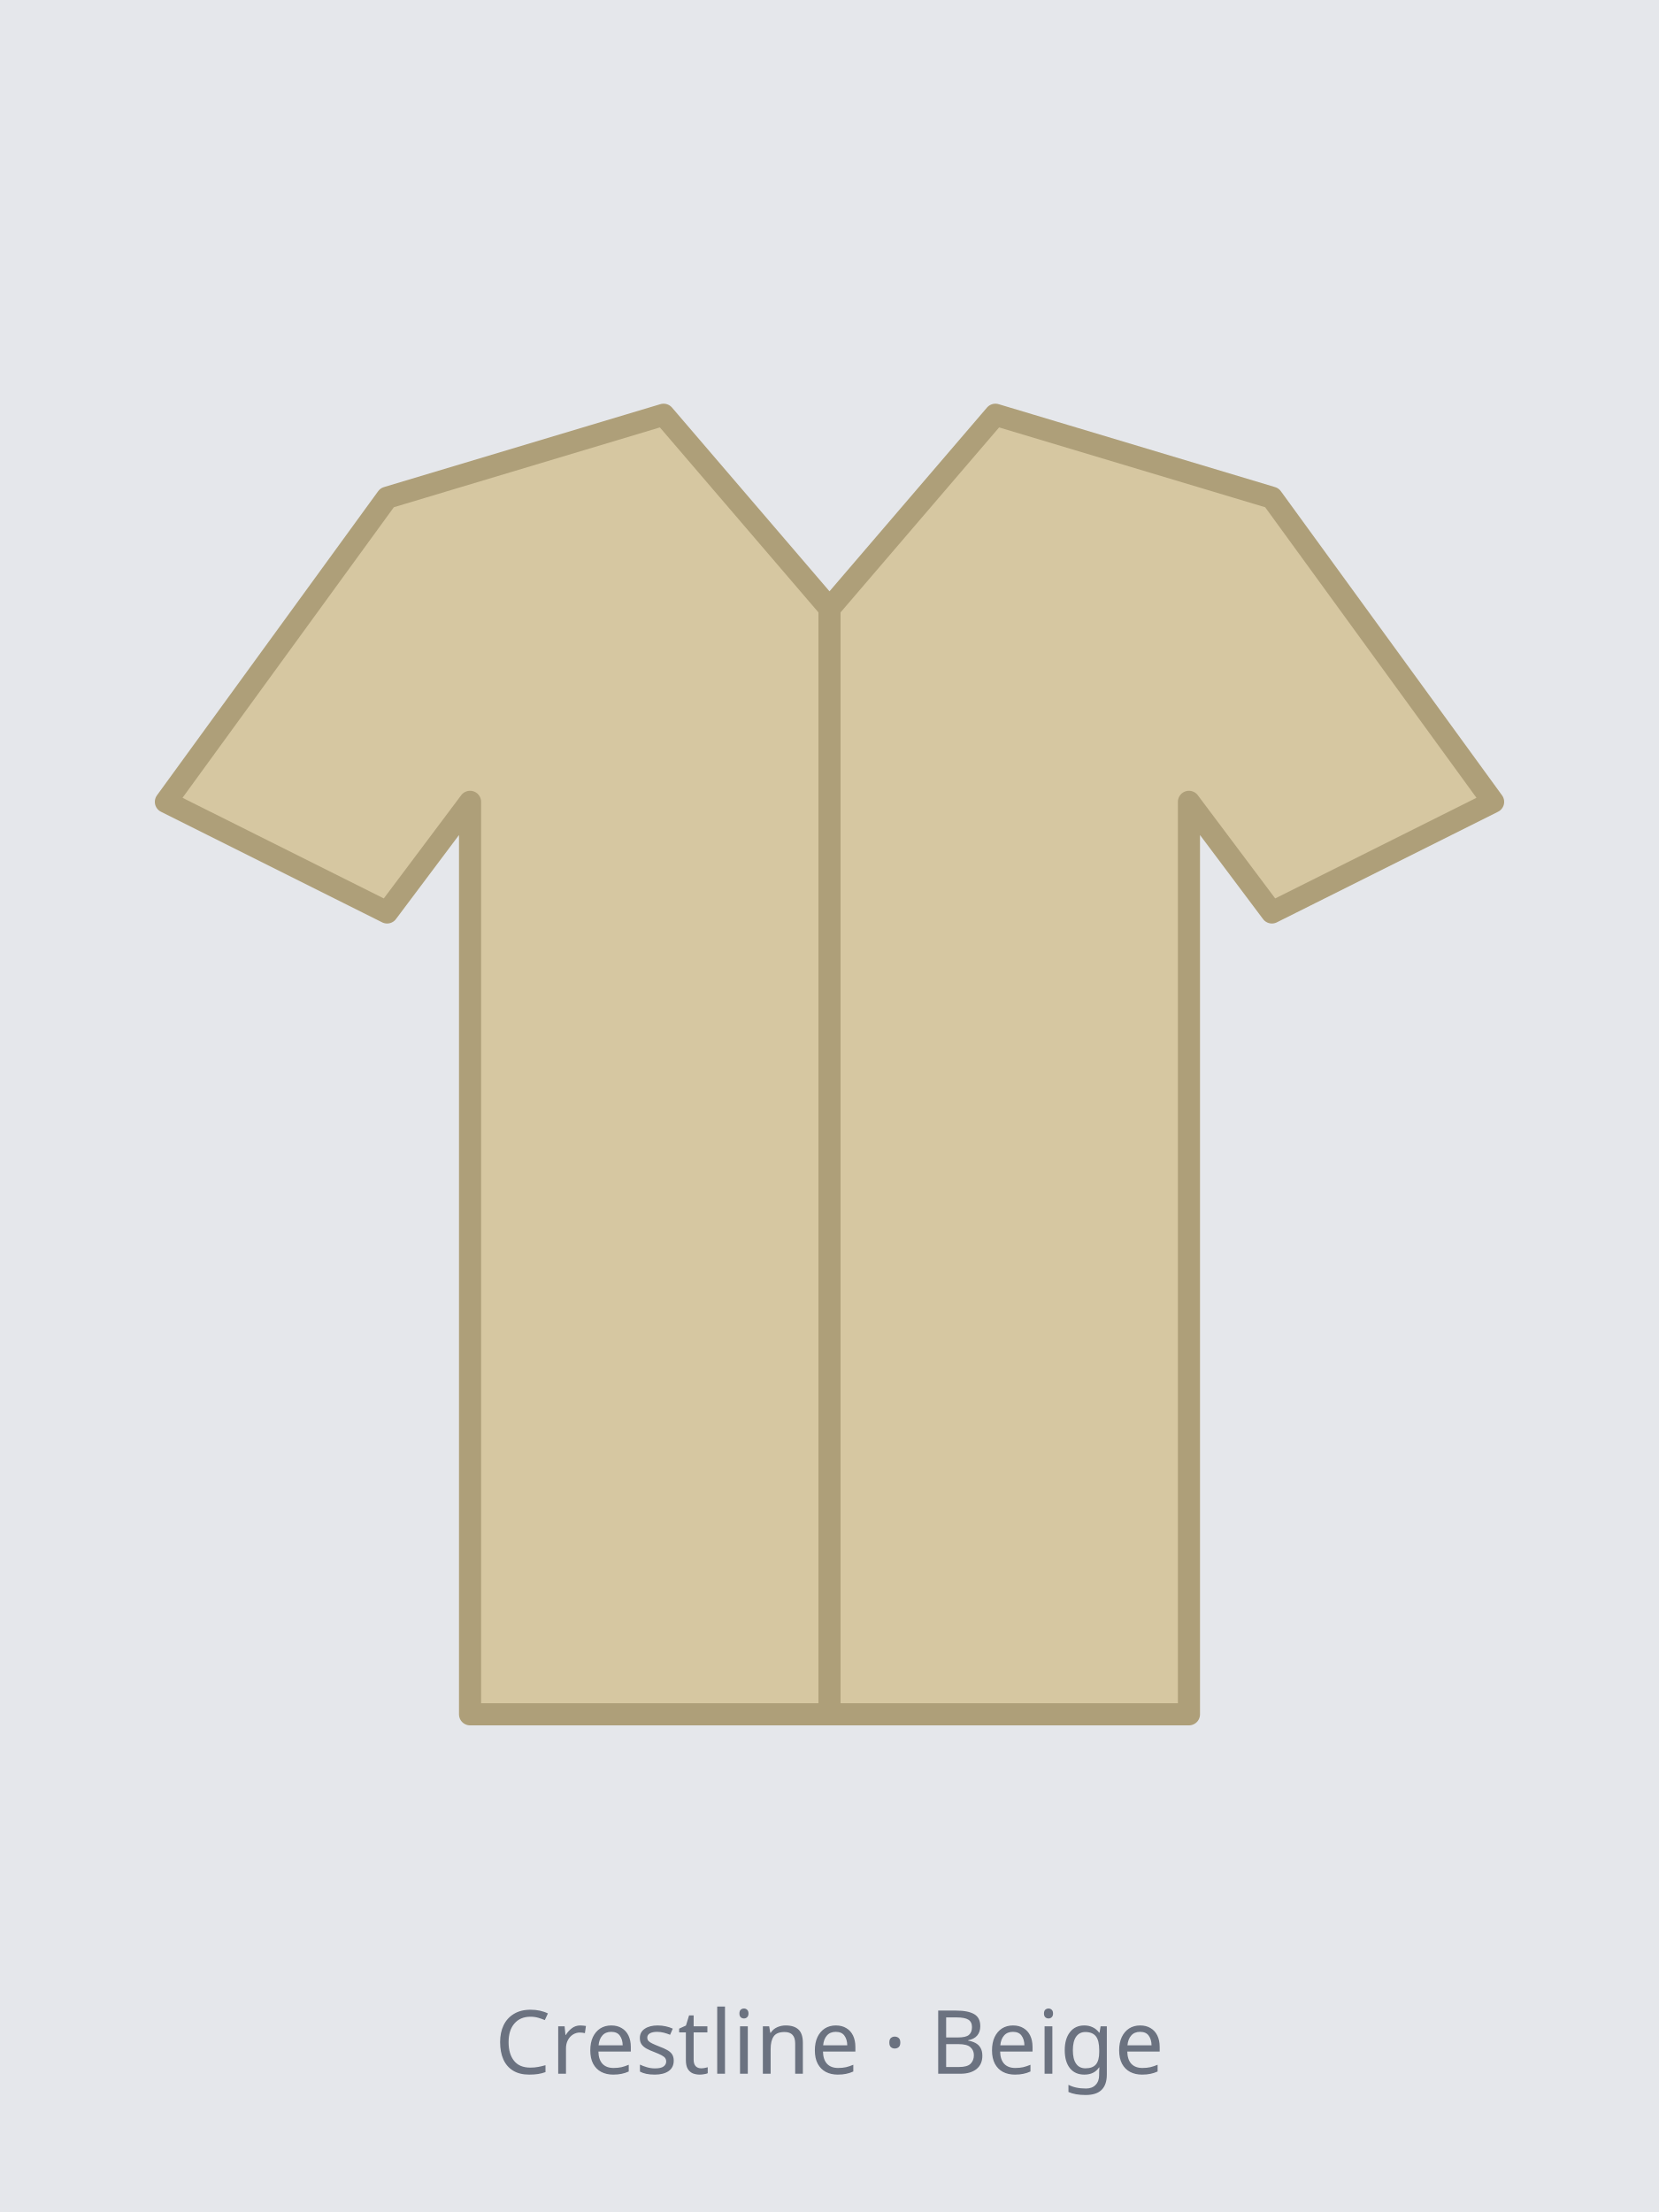
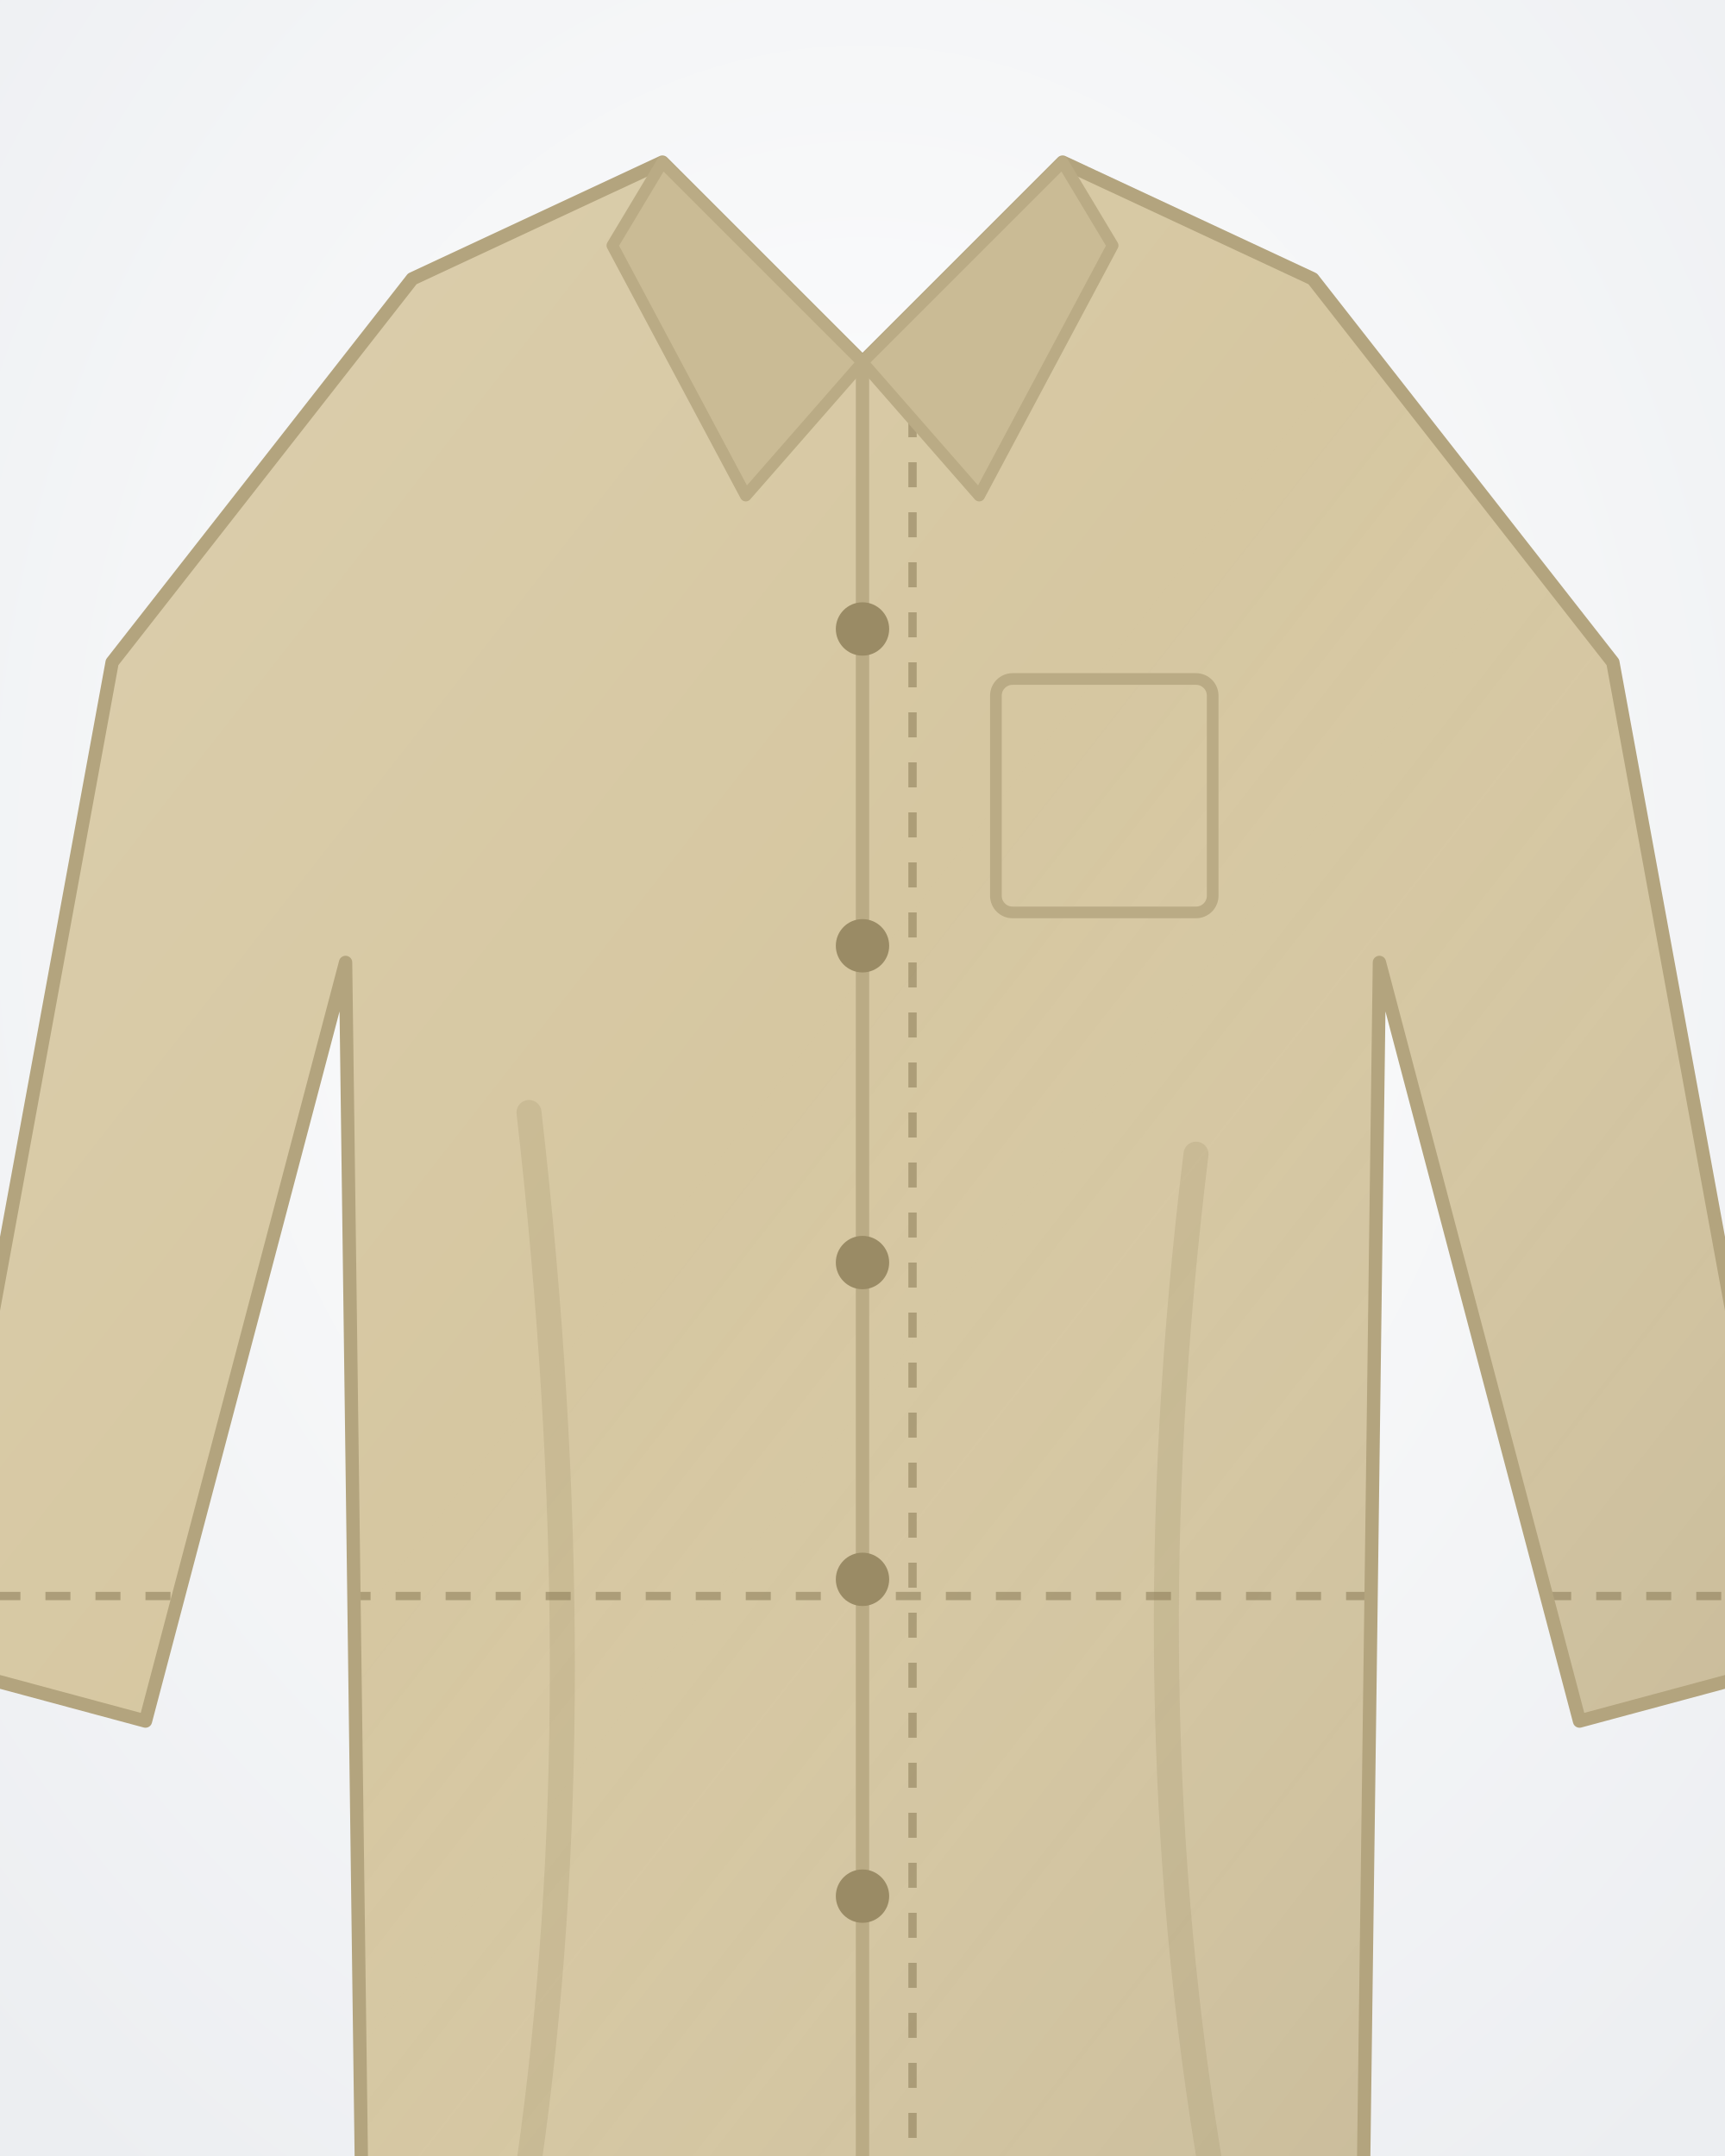
- <svg xmlns="http://www.w3.org/2000/svg" viewBox="0 0 300 400" width="600" height="800">
-   <rect width="300" height="400" fill="#e5e7eb" />
-   <g transform="translate(0,50) scale(-1,1) translate(-300,0)">
-     <path d="M70 40 L120 25 L150 60 L180 25 L230 40 L270 95 L230 115 L215 95 L215 260 L85 260 L85 95 L70 115 L30 95 Z M150 60 L150 260" fill="#d6c7a1" stroke="#ae9f79" stroke-width="4" stroke-linejoin="round" fill-rule="evenodd" />
+ <svg xmlns="http://www.w3.org/2000/svg" viewBox="0 0 300 375" width="600" height="750">
+   <defs>
+     <radialGradient id="bg" cx="50%" cy="40%" r="75%">
+       <stop offset="0" stop-color="#ffffff" />
+       <stop offset="1" stop-color="#eceef1" />
+     </radialGradient>
+     <linearGradient id="light" x1="0" x2="1" y1="0" y2="1">
+       <stop offset="0" stop-color="#ffffff" stop-opacity="0.22" />
+       <stop offset="0.45" stop-color="#ffffff" stop-opacity="0" />
+       <stop offset="1" stop-color="#000000" stop-opacity="0.22" />
+     </linearGradient>
+     <linearGradient id="metal" x1="0" x2="1" y1="0" y2="1">
+       <stop offset="0" stop-color="#f4f4f5" />
+       <stop offset="0.5" stop-color="#a1a1aa" />
+       <stop offset="1" stop-color="#e4e4e7" />
+     </linearGradient>
+     <radialGradient id="floor" cx="50%" cy="50%" r="50%">
+       <stop offset="0" stop-color="#000" stop-opacity="0.18" />
+       <stop offset="1" stop-color="#000" stop-opacity="0" />
+     </radialGradient>
+   </defs>
+   <rect width="300" height="375" fill="url(#bg)" />
+   <g transform="translate(150 150) scale(1.45) translate(-150 -140)">
+     <clipPath id="clip27">
+       <path d="M96 70 L126 56 L150 80 L174 56 L204 70 L240 116 L262 236 L236 243 L212 152 L210 304 Q150 311 90 304 L88 152 L64 243 L38 236 L60 116 Z" />
+     </clipPath>
+     <path d="M96 70 L126 56 L150 80 L174 56 L204 70 L240 116 L262 236 L236 243 L212 152 L210 304 Q150 311 90 304 L88 152 L64 243 L38 236 L60 116 Z" fill="#d6c7a1" />
+     <g clip-path="url(#clip27)">
+       <rect x="0" y="0" width="300" height="375" fill="url(#light)" />
+       <path d="M110 170 Q118 240 110 296" fill="none" stroke="#9a8b65" stroke-width="3" stroke-linecap="round" opacity="0.22" />
+       <path d="M190 175 Q182 240 192 298" fill="none" stroke="#9a8b65" stroke-width="3" stroke-linecap="round" opacity="0.22" />
+       <line x1="150" y1="80" x2="150" y2="306" stroke="#baab85" stroke-width="1.6" />
+       <path d="M156 80 L156 306" fill="none" stroke="#90815b" stroke-width="1" stroke-dasharray="3 3" opacity="0.6" />
+       <rect x="166" y="118" width="26" height="28" rx="2" fill="none" stroke="#baab85" stroke-width="1.4" />
+       <path d="M40 228 L262 228" fill="none" stroke="#90815b" stroke-width="1" stroke-dasharray="3 3" opacity="0.6" />
+     </g>
+     <path d="M96 70 L126 56 L150 80 L174 56 L204 70 L240 116 L262 236 L236 243 L212 152 L210 304 Q150 311 90 304 L88 152 L64 243 L38 236 L60 116 Z" fill="none" stroke="#b3a47e" stroke-width="1.6" stroke-linejoin="round" />
+     <path d="M126 56 L150 80 L136 96 L120 66 Z M174 56 L150 80 L164 96 L180 66 Z" fill="#cabb95" stroke="#baab85" stroke-width="1.4" stroke-linejoin="round" />
+     <circle cx="150" cy="112" r="3.2" fill="#9a8b65" />
+     <circle cx="150" cy="150" r="3.2" fill="#9a8b65" />
+     <circle cx="150" cy="188" r="3.2" fill="#9a8b65" />
+     <circle cx="150" cy="226" r="3.2" fill="#9a8b65" />
+     <circle cx="150" cy="264" r="3.2" fill="#9a8b65" />
  </g>
-   <text x="150" y="375" text-anchor="middle" font-family="sans-serif" font-size="16" fill="#6b7280">Crestline · Beige</text>
</svg>
